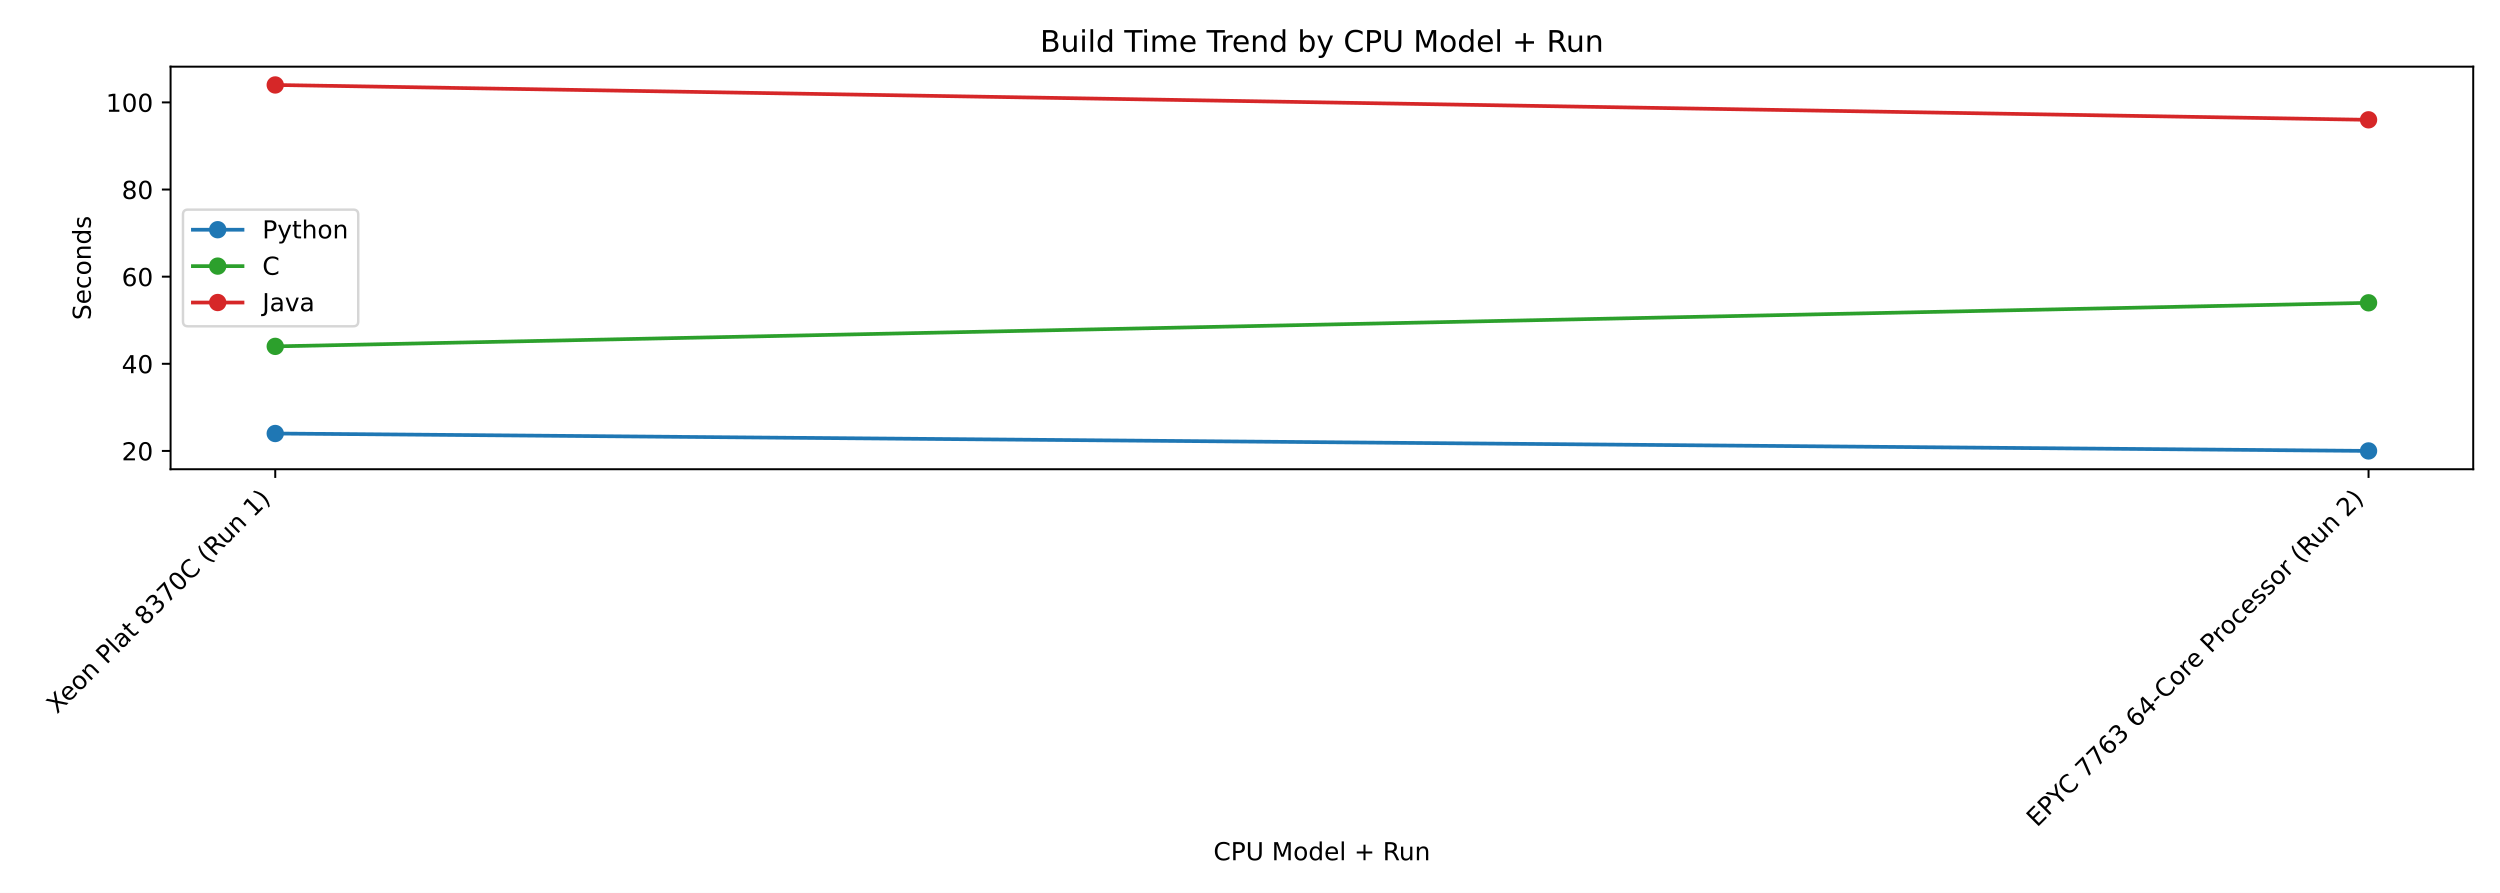
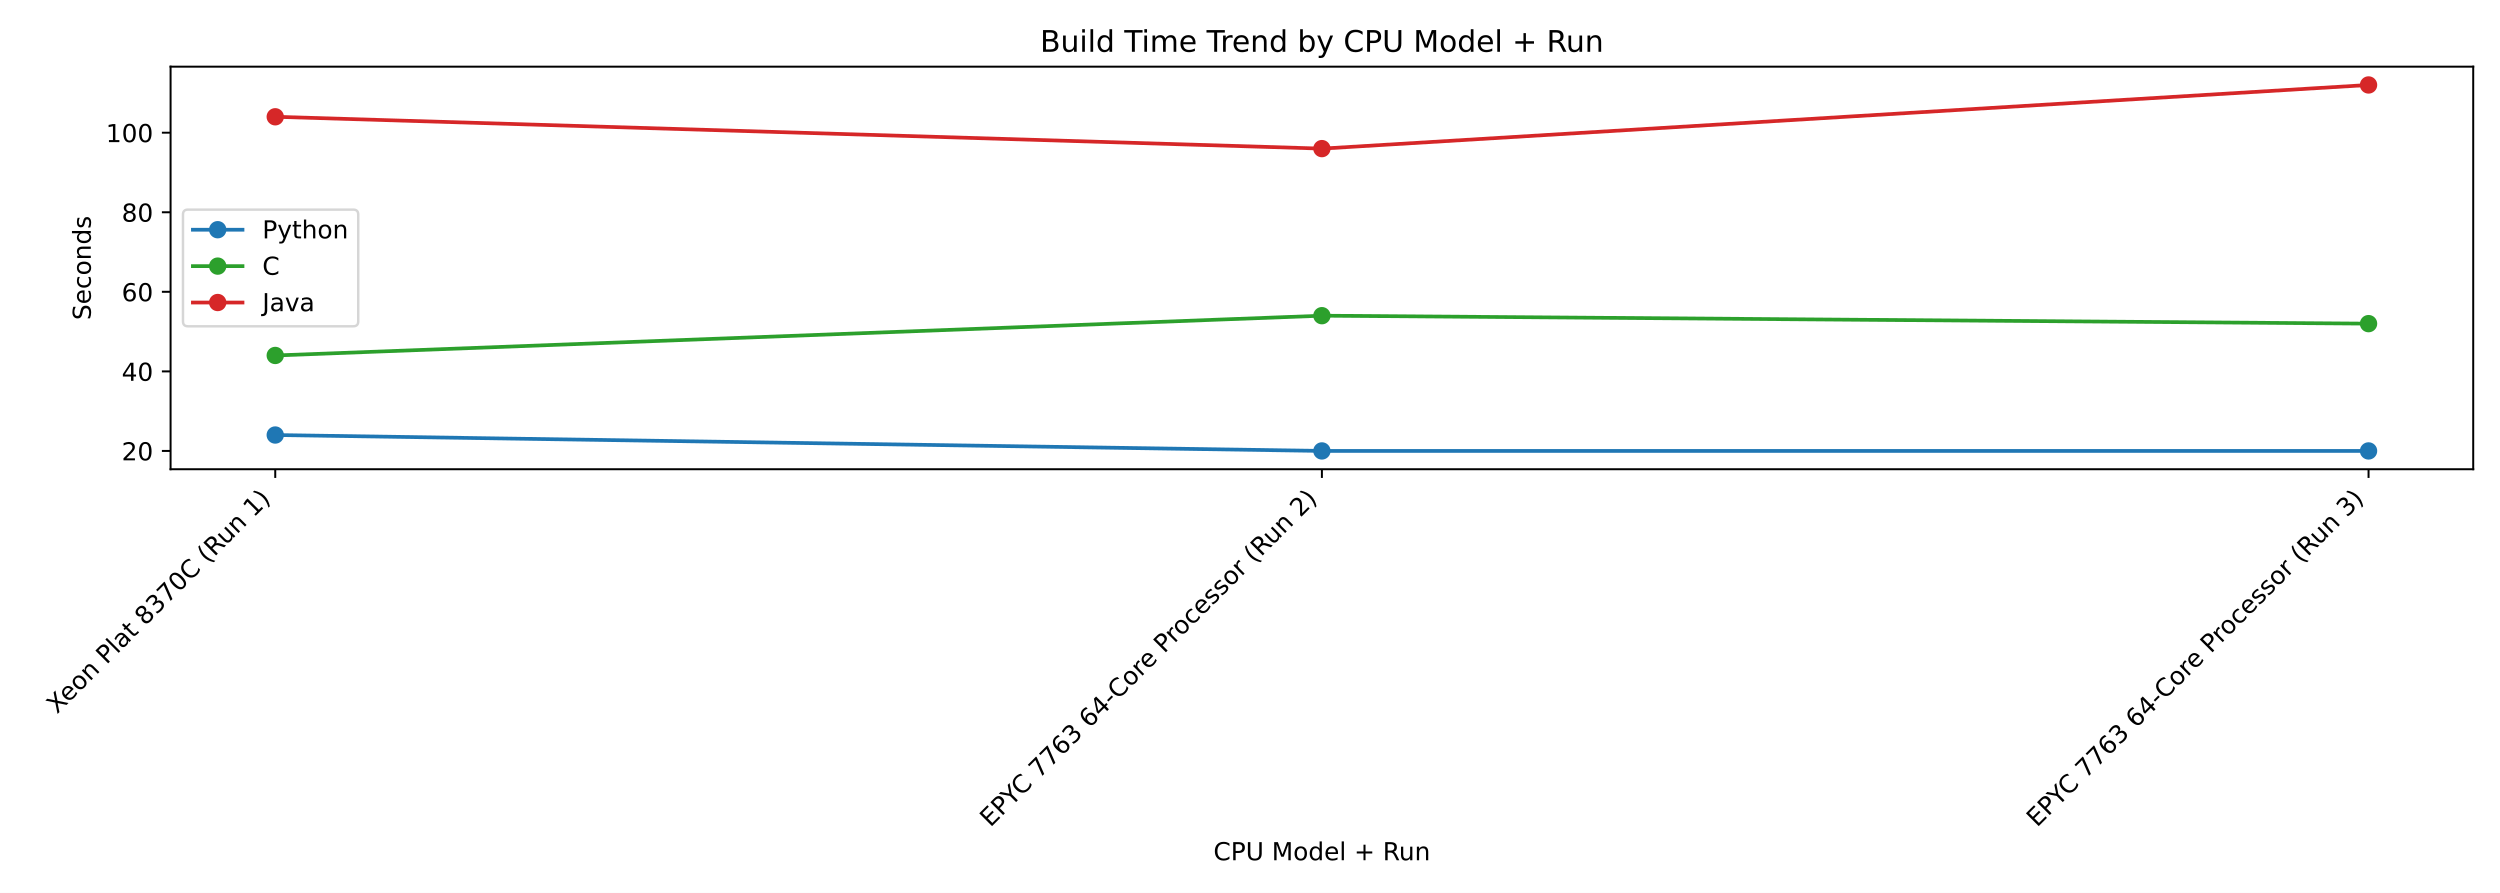
<svg xmlns="http://www.w3.org/2000/svg" xmlns:xlink="http://www.w3.org/1999/xlink" width="1008pt" height="360pt" viewBox="0 0 1008 360" version="1.1">
  <defs>
    <style type="text/css">*{stroke-linejoin: round; stroke-linecap: butt}</style>
  </defs>
  <g id="figure_1">
    <g id="patch_1">
      <path d="M 0 360  L 1008 360  L 1008 0  L 0 0  z " style="fill: #ffffff" />
    </g>
    <g id="axes_1">
      <g id="patch_2">
        <path d="M 68.777 189.195  L 997.2 189.195  L 997.2 26.88  L 68.777 26.88  z " style="fill: #ffffff" />
      </g>
      <g id="matplotlib.axis_1">
        <g id="xtick_1">
          <g id="line2d_1">
            <defs>
-               <path id="mcfb6833cfe" d="M 0 0  L 0 3.5  " style="stroke: #000000; stroke-width: 0.8" />
-             </defs>
-             <g>
-               <use xlink:href="#mcfb6833cfe" x="110.979" y="189.195" style="stroke: #000000; stroke-width: 0.8" />
+               <path id="m099f69e1a4" d="M 0 0  L 0 3.5  " style="stroke: #000000; stroke-width: 0.8" />
+             </defs>
+             <g>
+               <use xlink:href="#m099f69e1a4" x="110.979" y="189.195" style="stroke: #000000; stroke-width: 0.8" />
            </g>
          </g>
          <g id="text_1">
            <g transform="translate(22.99344 288.0822) rotate(-45) scale(0.1 -0.1)">
              <defs>
                <path id="DejaVuSans-58" d="M 403 4666  L 1081 4666  L 2241 2931  L 3406 4666  L 4084 4666  L 2584 2425  L 4184 0  L 3506 0  L 2194 1984  L 872 0  L 191 0  L 1856 2491  L 403 4666  z " transform="scale(0.015625)" />
                <path id="DejaVuSans-65" d="M 3597 1894  L 3597 1613  L 953 1613  Q 991 1019 1311 708  Q 1631 397 2203 397  Q 2534 397 2845 478  Q 3156 559 3463 722  L 3463 178  Q 3153 47 2828 -22  Q 2503 -91 2169 -91  Q 1331 -91 842 396  Q 353 884 353 1716  Q 353 2575 817 3079  Q 1281 3584 2069 3584  Q 2775 3584 3186 3129  Q 3597 2675 3597 1894  z M 3022 2063  Q 3016 2534 2758 2815  Q 2500 3097 2075 3097  Q 1594 3097 1305 2825  Q 1016 2553 972 2059  L 3022 2063  z " transform="scale(0.015625)" />
                <path id="DejaVuSans-6f" d="M 1959 3097  Q 1497 3097 1228 2736  Q 959 2375 959 1747  Q 959 1119 1226 758  Q 1494 397 1959 397  Q 2419 397 2687 759  Q 2956 1122 2956 1747  Q 2956 2369 2687 2733  Q 2419 3097 1959 3097  z M 1959 3584  Q 2709 3584 3137 3096  Q 3566 2609 3566 1747  Q 3566 888 3137 398  Q 2709 -91 1959 -91  Q 1206 -91 779 398  Q 353 888 353 1747  Q 353 2609 779 3096  Q 1206 3584 1959 3584  z " transform="scale(0.015625)" />
                <path id="DejaVuSans-6e" d="M 3513 2113  L 3513 0  L 2938 0  L 2938 2094  Q 2938 2591 2744 2837  Q 2550 3084 2163 3084  Q 1697 3084 1428 2787  Q 1159 2491 1159 1978  L 1159 0  L 581 0  L 581 3500  L 1159 3500  L 1159 2956  Q 1366 3272 1645 3428  Q 1925 3584 2291 3584  Q 2894 3584 3203 3211  Q 3513 2838 3513 2113  z " transform="scale(0.015625)" />
                <path id="DejaVuSans-20" transform="scale(0.015625)" />
                <path id="DejaVuSans-50" d="M 1259 4147  L 1259 2394  L 2053 2394  Q 2494 2394 2734 2622  Q 2975 2850 2975 3272  Q 2975 3691 2734 3919  Q 2494 4147 2053 4147  L 1259 4147  z M 628 4666  L 2053 4666  Q 2838 4666 3239 4311  Q 3641 3956 3641 3272  Q 3641 2581 3239 2228  Q 2838 1875 2053 1875  L 1259 1875  L 1259 0  L 628 0  L 628 4666  z " transform="scale(0.015625)" />
                <path id="DejaVuSans-6c" d="M 603 4863  L 1178 4863  L 1178 0  L 603 0  L 603 4863  z " transform="scale(0.015625)" />
                <path id="DejaVuSans-61" d="M 2194 1759  Q 1497 1759 1228 1600  Q 959 1441 959 1056  Q 959 750 1161 570  Q 1363 391 1709 391  Q 2188 391 2477 730  Q 2766 1069 2766 1631  L 2766 1759  L 2194 1759  z M 3341 1997  L 3341 0  L 2766 0  L 2766 531  Q 2569 213 2275 61  Q 1981 -91 1556 -91  Q 1019 -91 701 211  Q 384 513 384 1019  Q 384 1609 779 1909  Q 1175 2209 1959 2209  L 2766 2209  L 2766 2266  Q 2766 2663 2505 2880  Q 2244 3097 1772 3097  Q 1472 3097 1187 3025  Q 903 2953 641 2809  L 641 3341  Q 956 3463 1253 3523  Q 1550 3584 1831 3584  Q 2591 3584 2966 3190  Q 3341 2797 3341 1997  z " transform="scale(0.015625)" />
                <path id="DejaVuSans-74" d="M 1172 4494  L 1172 3500  L 2356 3500  L 2356 3053  L 1172 3053  L 1172 1153  Q 1172 725 1289 603  Q 1406 481 1766 481  L 2356 481  L 2356 0  L 1766 0  Q 1100 0 847 248  Q 594 497 594 1153  L 594 3053  L 172 3053  L 172 3500  L 594 3500  L 594 4494  L 1172 4494  z " transform="scale(0.015625)" />
                <path id="DejaVuSans-38" d="M 2034 2216  Q 1584 2216 1326 1975  Q 1069 1734 1069 1313  Q 1069 891 1326 650  Q 1584 409 2034 409  Q 2484 409 2743 651  Q 3003 894 3003 1313  Q 3003 1734 2745 1975  Q 2488 2216 2034 2216  z M 1403 2484  Q 997 2584 770 2862  Q 544 3141 544 3541  Q 544 4100 942 4425  Q 1341 4750 2034 4750  Q 2731 4750 3128 4425  Q 3525 4100 3525 3541  Q 3525 3141 3298 2862  Q 3072 2584 2669 2484  Q 3125 2378 3379 2068  Q 3634 1759 3634 1313  Q 3634 634 3220 271  Q 2806 -91 2034 -91  Q 1263 -91 848 271  Q 434 634 434 1313  Q 434 1759 690 2068  Q 947 2378 1403 2484  z M 1172 3481  Q 1172 3119 1398 2916  Q 1625 2713 2034 2713  Q 2441 2713 2670 2916  Q 2900 3119 2900 3481  Q 2900 3844 2670 4047  Q 2441 4250 2034 4250  Q 1625 4250 1398 4047  Q 1172 3844 1172 3481  z " transform="scale(0.015625)" />
                <path id="DejaVuSans-33" d="M 2597 2516  Q 3050 2419 3304 2112  Q 3559 1806 3559 1356  Q 3559 666 3084 287  Q 2609 -91 1734 -91  Q 1441 -91 1130 -33  Q 819 25 488 141  L 488 750  Q 750 597 1062 519  Q 1375 441 1716 441  Q 2309 441 2620 675  Q 2931 909 2931 1356  Q 2931 1769 2642 2001  Q 2353 2234 1838 2234  L 1294 2234  L 1294 2753  L 1863 2753  Q 2328 2753 2575 2939  Q 2822 3125 2822 3475  Q 2822 3834 2567 4026  Q 2313 4219 1838 4219  Q 1578 4219 1281 4162  Q 984 4106 628 3988  L 628 4550  Q 988 4650 1302 4700  Q 1616 4750 1894 4750  Q 2613 4750 3031 4423  Q 3450 4097 3450 3541  Q 3450 3153 3228 2886  Q 3006 2619 2597 2516  z " transform="scale(0.015625)" />
                <path id="DejaVuSans-37" d="M 525 4666  L 3525 4666  L 3525 4397  L 1831 0  L 1172 0  L 2766 4134  L 525 4134  L 525 4666  z " transform="scale(0.015625)" />
                <path id="DejaVuSans-30" d="M 2034 4250  Q 1547 4250 1301 3770  Q 1056 3291 1056 2328  Q 1056 1369 1301 889  Q 1547 409 2034 409  Q 2525 409 2770 889  Q 3016 1369 3016 2328  Q 3016 3291 2770 3770  Q 2525 4250 2034 4250  z M 2034 4750  Q 2819 4750 3233 4129  Q 3647 3509 3647 2328  Q 3647 1150 3233 529  Q 2819 -91 2034 -91  Q 1250 -91 836 529  Q 422 1150 422 2328  Q 422 3509 836 4129  Q 1250 4750 2034 4750  z " transform="scale(0.015625)" />
                <path id="DejaVuSans-43" d="M 4122 4306  L 4122 3641  Q 3803 3938 3442 4084  Q 3081 4231 2675 4231  Q 1875 4231 1450 3742  Q 1025 3253 1025 2328  Q 1025 1406 1450 917  Q 1875 428 2675 428  Q 3081 428 3442 575  Q 3803 722 4122 1019  L 4122 359  Q 3791 134 3420 21  Q 3050 -91 2638 -91  Q 1578 -91 968 557  Q 359 1206 359 2328  Q 359 3453 968 4101  Q 1578 4750 2638 4750  Q 3056 4750 3426 4639  Q 3797 4528 4122 4306  z " transform="scale(0.015625)" />
                <path id="DejaVuSans-28" d="M 1984 4856  Q 1566 4138 1362 3434  Q 1159 2731 1159 2009  Q 1159 1288 1364 580  Q 1569 -128 1984 -844  L 1484 -844  Q 1016 -109 783 600  Q 550 1309 550 2009  Q 550 2706 781 3412  Q 1013 4119 1484 4856  L 1984 4856  z " transform="scale(0.015625)" />
                <path id="DejaVuSans-52" d="M 2841 2188  Q 3044 2119 3236 1894  Q 3428 1669 3622 1275  L 4263 0  L 3584 0  L 2988 1197  Q 2756 1666 2539 1819  Q 2322 1972 1947 1972  L 1259 1972  L 1259 0  L 628 0  L 628 4666  L 2053 4666  Q 2853 4666 3247 4331  Q 3641 3997 3641 3322  Q 3641 2881 3436 2590  Q 3231 2300 2841 2188  z M 1259 4147  L 1259 2491  L 2053 2491  Q 2509 2491 2742 2702  Q 2975 2913 2975 3322  Q 2975 3731 2742 3939  Q 2509 4147 2053 4147  L 1259 4147  z " transform="scale(0.015625)" />
                <path id="DejaVuSans-75" d="M 544 1381  L 544 3500  L 1119 3500  L 1119 1403  Q 1119 906 1312 657  Q 1506 409 1894 409  Q 2359 409 2629 706  Q 2900 1003 2900 1516  L 2900 3500  L 3475 3500  L 3475 0  L 2900 0  L 2900 538  Q 2691 219 2414 64  Q 2138 -91 1772 -91  Q 1169 -91 856 284  Q 544 659 544 1381  z M 1991 3584  L 1991 3584  z " transform="scale(0.015625)" />
                <path id="DejaVuSans-31" d="M 794 531  L 1825 531  L 1825 4091  L 703 3866  L 703 4441  L 1819 4666  L 2450 4666  L 2450 531  L 3481 531  L 3481 0  L 794 0  L 794 531  z " transform="scale(0.015625)" />
                <path id="DejaVuSans-29" d="M 513 4856  L 1013 4856  Q 1481 4119 1714 3412  Q 1947 2706 1947 2009  Q 1947 1309 1714 600  Q 1481 -109 1013 -844  L 513 -844  Q 928 -128 1133 580  Q 1338 1288 1338 2009  Q 1338 2731 1133 3434  Q 928 4138 513 4856  z " transform="scale(0.015625)" />
              </defs>
              <use xlink:href="#DejaVuSans-58" />
              <use xlink:href="#DejaVuSans-65" transform="translate(64.00586 0)" />
              <use xlink:href="#DejaVuSans-6f" transform="translate(125.5293 0)" />
              <use xlink:href="#DejaVuSans-6e" transform="translate(186.7109 0)" />
              <use xlink:href="#DejaVuSans-20" transform="translate(250.0898 0)" />
              <use xlink:href="#DejaVuSans-50" transform="translate(281.877 0)" />
              <use xlink:href="#DejaVuSans-6c" transform="translate(342.1797 0)" />
              <use xlink:href="#DejaVuSans-61" transform="translate(369.9629 0)" />
              <use xlink:href="#DejaVuSans-74" transform="translate(431.2422 0)" />
              <use xlink:href="#DejaVuSans-20" transform="translate(470.4512 0)" />
              <use xlink:href="#DejaVuSans-38" transform="translate(502.2383 0)" />
              <use xlink:href="#DejaVuSans-33" transform="translate(565.8613 0)" />
              <use xlink:href="#DejaVuSans-37" transform="translate(629.4844 0)" />
              <use xlink:href="#DejaVuSans-30" transform="translate(693.1074 0)" />
              <use xlink:href="#DejaVuSans-43" transform="translate(756.7305 0)" />
              <use xlink:href="#DejaVuSans-20" transform="translate(826.5547 0)" />
              <use xlink:href="#DejaVuSans-28" transform="translate(858.3418 0)" />
              <use xlink:href="#DejaVuSans-52" transform="translate(897.3555 0)" />
              <use xlink:href="#DejaVuSans-75" transform="translate(962.3379 0)" />
              <use xlink:href="#DejaVuSans-6e" transform="translate(1025.717 0)" />
              <use xlink:href="#DejaVuSans-20" transform="translate(1089.096 0)" />
              <use xlink:href="#DejaVuSans-31" transform="translate(1120.883 0)" />
              <use xlink:href="#DejaVuSans-29" transform="translate(1184.506 0)" />
            </g>
          </g>
        </g>
        <g id="xtick_2">
          <g id="line2d_2">
            <g>
-               <use xlink:href="#mcfb6833cfe" x="954.999" y="189.195" style="stroke: #000000; stroke-width: 0.8" />
+               <use xlink:href="#m099f69e1a4" x="532.989" y="189.195" style="stroke: #000000; stroke-width: 0.8" />
            </g>
          </g>
          <g id="text_2">
-             <g transform="translate(821.316 333.78) rotate(-45) scale(0.1 -0.1)">
+             <g transform="translate(399.3058 333.78) rotate(-45) scale(0.1 -0.1)">
              <defs>
                <path id="DejaVuSans-45" d="M 628 4666  L 3578 4666  L 3578 4134  L 1259 4134  L 1259 2753  L 3481 2753  L 3481 2222  L 1259 2222  L 1259 531  L 3634 531  L 3634 0  L 628 0  L 628 4666  z " transform="scale(0.015625)" />
                <path id="DejaVuSans-59" d="M -13 4666  L 666 4666  L 1959 2747  L 3244 4666  L 3922 4666  L 2272 2222  L 2272 0  L 1638 0  L 1638 2222  L -13 4666  z " transform="scale(0.015625)" />
                <path id="DejaVuSans-36" d="M 2113 2584  Q 1688 2584 1439 2293  Q 1191 2003 1191 1497  Q 1191 994 1439 701  Q 1688 409 2113 409  Q 2538 409 2786 701  Q 3034 994 3034 1497  Q 3034 2003 2786 2293  Q 2538 2584 2113 2584  z M 3366 4563  L 3366 3988  Q 3128 4100 2886 4159  Q 2644 4219 2406 4219  Q 1781 4219 1451 3797  Q 1122 3375 1075 2522  Q 1259 2794 1537 2939  Q 1816 3084 2150 3084  Q 2853 3084 3261 2657  Q 3669 2231 3669 1497  Q 3669 778 3244 343  Q 2819 -91 2113 -91  Q 1303 -91 875 529  Q 447 1150 447 2328  Q 447 3434 972 4092  Q 1497 4750 2381 4750  Q 2619 4750 2861 4703  Q 3103 4656 3366 4563  z " transform="scale(0.015625)" />
                <path id="DejaVuSans-34" d="M 2419 4116  L 825 1625  L 2419 1625  L 2419 4116  z M 2253 4666  L 3047 4666  L 3047 1625  L 3713 1625  L 3713 1100  L 3047 1100  L 3047 0  L 2419 0  L 2419 1100  L 313 1100  L 313 1709  L 2253 4666  z " transform="scale(0.015625)" />
                <path id="DejaVuSans-2d" d="M 313 2009  L 1997 2009  L 1997 1497  L 313 1497  L 313 2009  z " transform="scale(0.015625)" />
                <path id="DejaVuSans-72" d="M 2631 2963  Q 2534 3019 2420 3045  Q 2306 3072 2169 3072  Q 1681 3072 1420 2755  Q 1159 2438 1159 1844  L 1159 0  L 581 0  L 581 3500  L 1159 3500  L 1159 2956  Q 1341 3275 1631 3429  Q 1922 3584 2338 3584  Q 2397 3584 2469 3576  Q 2541 3569 2628 3553  L 2631 2963  z " transform="scale(0.015625)" />
                <path id="DejaVuSans-63" d="M 3122 3366  L 3122 2828  Q 2878 2963 2633 3030  Q 2388 3097 2138 3097  Q 1578 3097 1268 2742  Q 959 2388 959 1747  Q 959 1106 1268 751  Q 1578 397 2138 397  Q 2388 397 2633 464  Q 2878 531 3122 666  L 3122 134  Q 2881 22 2623 -34  Q 2366 -91 2075 -91  Q 1284 -91 818 406  Q 353 903 353 1747  Q 353 2603 823 3093  Q 1294 3584 2113 3584  Q 2378 3584 2631 3529  Q 2884 3475 3122 3366  z " transform="scale(0.015625)" />
                <path id="DejaVuSans-73" d="M 2834 3397  L 2834 2853  Q 2591 2978 2328 3040  Q 2066 3103 1784 3103  Q 1356 3103 1142 2972  Q 928 2841 928 2578  Q 928 2378 1081 2264  Q 1234 2150 1697 2047  L 1894 2003  Q 2506 1872 2764 1633  Q 3022 1394 3022 966  Q 3022 478 2636 193  Q 2250 -91 1575 -91  Q 1294 -91 989 -36  Q 684 19 347 128  L 347 722  Q 666 556 975 473  Q 1284 391 1588 391  Q 1994 391 2212 530  Q 2431 669 2431 922  Q 2431 1156 2273 1281  Q 2116 1406 1581 1522  L 1381 1569  Q 847 1681 609 1914  Q 372 2147 372 2553  Q 372 3047 722 3315  Q 1072 3584 1716 3584  Q 2034 3584 2315 3537  Q 2597 3491 2834 3397  z " transform="scale(0.015625)" />
                <path id="DejaVuSans-32" d="M 1228 531  L 3431 531  L 3431 0  L 469 0  L 469 531  Q 828 903 1448 1529  Q 2069 2156 2228 2338  Q 2531 2678 2651 2914  Q 2772 3150 2772 3378  Q 2772 3750 2511 3984  Q 2250 4219 1831 4219  Q 1534 4219 1204 4116  Q 875 4013 500 3803  L 500 4441  Q 881 4594 1212 4672  Q 1544 4750 1819 4750  Q 2544 4750 2975 4387  Q 3406 4025 3406 3419  Q 3406 3131 3298 2873  Q 3191 2616 2906 2266  Q 2828 2175 2409 1742  Q 1991 1309 1228 531  z " transform="scale(0.015625)" />
              </defs>
              <use xlink:href="#DejaVuSans-45" />
              <use xlink:href="#DejaVuSans-50" transform="translate(63.18359 0)" />
              <use xlink:href="#DejaVuSans-59" transform="translate(121.2363 0)" />
              <use xlink:href="#DejaVuSans-43" transform="translate(176.8203 0)" />
              <use xlink:href="#DejaVuSans-20" transform="translate(246.6445 0)" />
              <use xlink:href="#DejaVuSans-37" transform="translate(278.4316 0)" />
              <use xlink:href="#DejaVuSans-37" transform="translate(342.0547 0)" />
              <use xlink:href="#DejaVuSans-36" transform="translate(405.6777 0)" />
              <use xlink:href="#DejaVuSans-33" transform="translate(469.3008 0)" />
              <use xlink:href="#DejaVuSans-20" transform="translate(532.9238 0)" />
              <use xlink:href="#DejaVuSans-36" transform="translate(564.7109 0)" />
              <use xlink:href="#DejaVuSans-34" transform="translate(628.334 0)" />
              <use xlink:href="#DejaVuSans-2d" transform="translate(691.957 0)" />
              <use xlink:href="#DejaVuSans-43" transform="translate(728.041 0)" />
              <use xlink:href="#DejaVuSans-6f" transform="translate(797.8652 0)" />
              <use xlink:href="#DejaVuSans-72" transform="translate(859.0469 0)" />
              <use xlink:href="#DejaVuSans-65" transform="translate(897.9102 0)" />
              <use xlink:href="#DejaVuSans-20" transform="translate(959.4336 0)" />
              <use xlink:href="#DejaVuSans-50" transform="translate(991.2207 0)" />
              <use xlink:href="#DejaVuSans-72" transform="translate(1049.773 0)" />
              <use xlink:href="#DejaVuSans-6f" transform="translate(1088.637 0)" />
              <use xlink:href="#DejaVuSans-63" transform="translate(1149.818 0)" />
              <use xlink:href="#DejaVuSans-65" transform="translate(1204.799 0)" />
              <use xlink:href="#DejaVuSans-73" transform="translate(1266.322 0)" />
              <use xlink:href="#DejaVuSans-73" transform="translate(1318.422 0)" />
              <use xlink:href="#DejaVuSans-6f" transform="translate(1370.521 0)" />
              <use xlink:href="#DejaVuSans-72" transform="translate(1431.703 0)" />
              <use xlink:href="#DejaVuSans-20" transform="translate(1472.816 0)" />
              <use xlink:href="#DejaVuSans-28" transform="translate(1504.604 0)" />
              <use xlink:href="#DejaVuSans-52" transform="translate(1543.617 0)" />
              <use xlink:href="#DejaVuSans-75" transform="translate(1608.6 0)" />
              <use xlink:href="#DejaVuSans-6e" transform="translate(1671.979 0)" />
              <use xlink:href="#DejaVuSans-20" transform="translate(1735.357 0)" />
              <use xlink:href="#DejaVuSans-32" transform="translate(1767.145 0)" />
              <use xlink:href="#DejaVuSans-29" transform="translate(1830.768 0)" />
            </g>
          </g>
        </g>
-         <g id="text_3">
+         <g id="xtick_3">
+           <g id="line2d_3">
+             <g>
+               <use xlink:href="#m099f69e1a4" x="954.999" y="189.195" style="stroke: #000000; stroke-width: 0.8" />
+             </g>
+           </g>
+           <g id="text_3">
+             <g transform="translate(821.316 333.78) rotate(-45) scale(0.1 -0.1)">
+               <use xlink:href="#DejaVuSans-45" />
+               <use xlink:href="#DejaVuSans-50" transform="translate(63.18359 0)" />
+               <use xlink:href="#DejaVuSans-59" transform="translate(121.2363 0)" />
+               <use xlink:href="#DejaVuSans-43" transform="translate(176.8203 0)" />
+               <use xlink:href="#DejaVuSans-20" transform="translate(246.6445 0)" />
+               <use xlink:href="#DejaVuSans-37" transform="translate(278.4316 0)" />
+               <use xlink:href="#DejaVuSans-37" transform="translate(342.0547 0)" />
+               <use xlink:href="#DejaVuSans-36" transform="translate(405.6777 0)" />
+               <use xlink:href="#DejaVuSans-33" transform="translate(469.3008 0)" />
+               <use xlink:href="#DejaVuSans-20" transform="translate(532.9238 0)" />
+               <use xlink:href="#DejaVuSans-36" transform="translate(564.7109 0)" />
+               <use xlink:href="#DejaVuSans-34" transform="translate(628.334 0)" />
+               <use xlink:href="#DejaVuSans-2d" transform="translate(691.957 0)" />
+               <use xlink:href="#DejaVuSans-43" transform="translate(728.041 0)" />
+               <use xlink:href="#DejaVuSans-6f" transform="translate(797.8652 0)" />
+               <use xlink:href="#DejaVuSans-72" transform="translate(859.0469 0)" />
+               <use xlink:href="#DejaVuSans-65" transform="translate(897.9102 0)" />
+               <use xlink:href="#DejaVuSans-20" transform="translate(959.4336 0)" />
+               <use xlink:href="#DejaVuSans-50" transform="translate(991.2207 0)" />
+               <use xlink:href="#DejaVuSans-72" transform="translate(1049.773 0)" />
+               <use xlink:href="#DejaVuSans-6f" transform="translate(1088.637 0)" />
+               <use xlink:href="#DejaVuSans-63" transform="translate(1149.818 0)" />
+               <use xlink:href="#DejaVuSans-65" transform="translate(1204.799 0)" />
+               <use xlink:href="#DejaVuSans-73" transform="translate(1266.322 0)" />
+               <use xlink:href="#DejaVuSans-73" transform="translate(1318.422 0)" />
+               <use xlink:href="#DejaVuSans-6f" transform="translate(1370.521 0)" />
+               <use xlink:href="#DejaVuSans-72" transform="translate(1431.703 0)" />
+               <use xlink:href="#DejaVuSans-20" transform="translate(1472.816 0)" />
+               <use xlink:href="#DejaVuSans-28" transform="translate(1504.604 0)" />
+               <use xlink:href="#DejaVuSans-52" transform="translate(1543.617 0)" />
+               <use xlink:href="#DejaVuSans-75" transform="translate(1608.6 0)" />
+               <use xlink:href="#DejaVuSans-6e" transform="translate(1671.979 0)" />
+               <use xlink:href="#DejaVuSans-20" transform="translate(1735.357 0)" />
+               <use xlink:href="#DejaVuSans-33" transform="translate(1767.145 0)" />
+               <use xlink:href="#DejaVuSans-29" transform="translate(1830.768 0)" />
+             </g>
+           </g>
+         </g>
+         <g id="text_4">
          <g transform="translate(489.2661 346.849) scale(0.1 -0.1)">
            <defs>
              <path id="DejaVuSans-55" d="M 556 4666  L 1191 4666  L 1191 1831  Q 1191 1081 1462 751  Q 1734 422 2344 422  Q 2950 422 3222 751  Q 3494 1081 3494 1831  L 3494 4666  L 4128 4666  L 4128 1753  Q 4128 841 3676 375  Q 3225 -91 2344 -91  Q 1459 -91 1007 375  Q 556 841 556 1753  L 556 4666  z " transform="scale(0.015625)" />
              <path id="DejaVuSans-4d" d="M 628 4666  L 1569 4666  L 2759 1491  L 3956 4666  L 4897 4666  L 4897 0  L 4281 0  L 4281 4097  L 3078 897  L 2444 897  L 1241 4097  L 1241 0  L 628 0  L 628 4666  z " transform="scale(0.015625)" />
              <path id="DejaVuSans-64" d="M 2906 2969  L 2906 4863  L 3481 4863  L 3481 0  L 2906 0  L 2906 525  Q 2725 213 2448 61  Q 2172 -91 1784 -91  Q 1150 -91 751 415  Q 353 922 353 1747  Q 353 2572 751 3078  Q 1150 3584 1784 3584  Q 2172 3584 2448 3432  Q 2725 3281 2906 2969  z M 947 1747  Q 947 1113 1208 752  Q 1469 391 1925 391  Q 2381 391 2643 752  Q 2906 1113 2906 1747  Q 2906 2381 2643 2742  Q 2381 3103 1925 3103  Q 1469 3103 1208 2742  Q 947 2381 947 1747  z " transform="scale(0.015625)" />
              <path id="DejaVuSans-2b" d="M 2944 4013  L 2944 2272  L 4684 2272  L 4684 1741  L 2944 1741  L 2944 0  L 2419 0  L 2419 1741  L 678 1741  L 678 2272  L 2419 2272  L 2419 4013  L 2944 4013  z " transform="scale(0.015625)" />
            </defs>
            <use xlink:href="#DejaVuSans-43" />
            <use xlink:href="#DejaVuSans-50" transform="translate(69.82422 0)" />
            <use xlink:href="#DejaVuSans-55" transform="translate(130.127 0)" />
            <use xlink:href="#DejaVuSans-20" transform="translate(203.3203 0)" />
            <use xlink:href="#DejaVuSans-4d" transform="translate(235.1074 0)" />
            <use xlink:href="#DejaVuSans-6f" transform="translate(321.3867 0)" />
            <use xlink:href="#DejaVuSans-64" transform="translate(382.5684 0)" />
            <use xlink:href="#DejaVuSans-65" transform="translate(446.0449 0)" />
            <use xlink:href="#DejaVuSans-6c" transform="translate(507.5684 0)" />
            <use xlink:href="#DejaVuSans-20" transform="translate(535.3516 0)" />
            <use xlink:href="#DejaVuSans-2b" transform="translate(567.1387 0)" />
            <use xlink:href="#DejaVuSans-20" transform="translate(650.9277 0)" />
            <use xlink:href="#DejaVuSans-52" transform="translate(682.7148 0)" />
            <use xlink:href="#DejaVuSans-75" transform="translate(747.6973 0)" />
            <use xlink:href="#DejaVuSans-6e" transform="translate(811.0762 0)" />
          </g>
        </g>
      </g>
      <g id="matplotlib.axis_2">
        <g id="ytick_1">
-           <g id="line2d_3">
-             <defs>
-               <path id="ma87a9692b0" d="M 0 0  L -3.5 0  " style="stroke: #000000; stroke-width: 0.8" />
-             </defs>
-             <g>
-               <use xlink:href="#ma87a9692b0" x="68.777" y="181.817" style="stroke: #000000; stroke-width: 0.8" />
-             </g>
-           </g>
-           <g id="text_4">
+           <g id="line2d_4">
+             <defs>
+               <path id="m8f32194671" d="M 0 0  L -3.5 0  " style="stroke: #000000; stroke-width: 0.8" />
+             </defs>
+             <g>
+               <use xlink:href="#m8f32194671" x="68.777" y="181.817" style="stroke: #000000; stroke-width: 0.8" />
+             </g>
+           </g>
+           <g id="text_5">
            <g transform="translate(49.0525 185.616) scale(0.1 -0.1)">
              <use xlink:href="#DejaVuSans-32" />
              <use xlink:href="#DejaVuSans-30" transform="translate(63.62305 0)" />
            </g>
          </g>
        </g>
        <g id="ytick_2">
-           <g id="line2d_4">
-             <g>
-               <use xlink:href="#ma87a9692b0" x="68.777" y="146.684" style="stroke: #000000; stroke-width: 0.8" />
-             </g>
-           </g>
-           <g id="text_5">
-             <g transform="translate(49.0525 150.4829) scale(0.1 -0.1)">
+           <g id="line2d_5">
+             <g>
+               <use xlink:href="#m8f32194671" x="68.777" y="149.739" style="stroke: #000000; stroke-width: 0.8" />
+             </g>
+           </g>
+           <g id="text_6">
+             <g transform="translate(49.0525 153.538) scale(0.1 -0.1)">
              <use xlink:href="#DejaVuSans-34" />
              <use xlink:href="#DejaVuSans-30" transform="translate(63.62305 0)" />
            </g>
          </g>
        </g>
        <g id="ytick_3">
-           <g id="line2d_5">
-             <g>
-               <use xlink:href="#ma87a9692b0" x="68.777" y="111.551" style="stroke: #000000; stroke-width: 0.8" />
-             </g>
-           </g>
-           <g id="text_6">
-             <g transform="translate(49.0525 115.3499) scale(0.1 -0.1)">
+           <g id="line2d_6">
+             <g>
+               <use xlink:href="#m8f32194671" x="68.777" y="117.661" style="stroke: #000000; stroke-width: 0.8" />
+             </g>
+           </g>
+           <g id="text_7">
+             <g transform="translate(49.0525 121.46) scale(0.1 -0.1)">
              <use xlink:href="#DejaVuSans-36" />
              <use xlink:href="#DejaVuSans-30" transform="translate(63.62305 0)" />
            </g>
          </g>
        </g>
        <g id="ytick_4">
-           <g id="line2d_6">
-             <g>
-               <use xlink:href="#ma87a9692b0" x="68.777" y="76.418" style="stroke: #000000; stroke-width: 0.8" />
-             </g>
-           </g>
-           <g id="text_7">
-             <g transform="translate(49.0525 80.21683) scale(0.1 -0.1)">
+           <g id="line2d_7">
+             <g>
+               <use xlink:href="#m8f32194671" x="68.777" y="85.583" style="stroke: #000000; stroke-width: 0.8" />
+             </g>
+           </g>
+           <g id="text_8">
+             <g transform="translate(49.0525 89.38198) scale(0.1 -0.1)">
              <use xlink:href="#DejaVuSans-38" />
              <use xlink:href="#DejaVuSans-30" transform="translate(63.62305 0)" />
            </g>
          </g>
        </g>
        <g id="ytick_5">
-           <g id="line2d_7">
-             <g>
-               <use xlink:href="#ma87a9692b0" x="68.777" y="41.285" style="stroke: #000000; stroke-width: 0.8" />
-             </g>
-           </g>
-           <g id="text_8">
-             <g transform="translate(42.69 45.08377) scale(0.1 -0.1)">
+           <g id="line2d_8">
+             <g>
+               <use xlink:href="#m8f32194671" x="68.777" y="53.505" style="stroke: #000000; stroke-width: 0.8" />
+             </g>
+           </g>
+           <g id="text_9">
+             <g transform="translate(42.69 57.30397) scale(0.1 -0.1)">
              <use xlink:href="#DejaVuSans-31" />
              <use xlink:href="#DejaVuSans-30" transform="translate(63.62305 0)" />
              <use xlink:href="#DejaVuSans-30" transform="translate(127.2461 0)" />
            </g>
          </g>
        </g>
-         <g id="text_9">
+         <g id="text_10">
          <g transform="translate(36.61031 129.0444) rotate(-90) scale(0.1 -0.1)">
            <defs>
              <path id="DejaVuSans-53" d="M 3425 4513  L 3425 3897  Q 3066 4069 2747 4153  Q 2428 4238 2131 4238  Q 1616 4238 1336 4038  Q 1056 3838 1056 3469  Q 1056 3159 1242 3001  Q 1428 2844 1947 2747  L 2328 2669  Q 3034 2534 3370 2195  Q 3706 1856 3706 1288  Q 3706 609 3251 259  Q 2797 -91 1919 -91  Q 1588 -91 1214 -16  Q 841 59 441 206  L 441 856  Q 825 641 1194 531  Q 1563 422 1919 422  Q 2459 422 2753 634  Q 3047 847 3047 1241  Q 3047 1584 2836 1778  Q 2625 1972 2144 2069  L 1759 2144  Q 1053 2284 737 2584  Q 422 2884 422 3419  Q 422 4038 858 4394  Q 1294 4750 2059 4750  Q 2388 4750 2728 4690  Q 3069 4631 3425 4513  z " transform="scale(0.015625)" />
            </defs>
            <use xlink:href="#DejaVuSans-53" />
            <use xlink:href="#DejaVuSans-65" transform="translate(63.47656 0)" />
            <use xlink:href="#DejaVuSans-63" transform="translate(125 0)" />
            <use xlink:href="#DejaVuSans-6f" transform="translate(179.9805 0)" />
            <use xlink:href="#DejaVuSans-6e" transform="translate(241.1621 0)" />
            <use xlink:href="#DejaVuSans-64" transform="translate(304.541 0)" />
            <use xlink:href="#DejaVuSans-73" transform="translate(368.0176 0)" />
          </g>
        </g>
      </g>
-       <g id="line2d_8">
-         <path d="M 110.979 174.79  L 954.999 181.817  " clip-path="url(#p719cec4c3d)" style="fill: none; stroke: #1f77b4; stroke-width: 1.5; stroke-linecap: square" />
+       <g id="line2d_9">
+         <path d="M 110.979 175.401  L 532.989 181.817  L 954.999 181.817  " clip-path="url(#pe4ee0ca2cb)" style="fill: none; stroke: #1f77b4; stroke-width: 1.5; stroke-linecap: square" />
        <defs>
-           <path id="m4f271533b3" d="M 0 3  C 0.796 3 1.559 2.684 2.121 2.121  C 2.684 1.559 3 0.796 3 0  C 3 -0.796 2.684 -1.559 2.121 -2.121  C 1.559 -2.684 0.796 -3 0 -3  C -0.796 -3 -1.559 -2.684 -2.121 -2.121  C -2.684 -1.559 -3 -0.796 -3 0  C -3 0.796 -2.684 1.559 -2.121 2.121  C -1.559 2.684 -0.796 3 0 3  z " style="stroke: #1f77b4" />
+           <path id="ma20480d76b" d="M 0 3  C 0.796 3 1.559 2.684 2.121 2.121  C 2.684 1.559 3 0.796 3 0  C 3 -0.796 2.684 -1.559 2.121 -2.121  C 1.559 -2.684 0.796 -3 0 -3  C -0.796 -3 -1.559 -2.684 -2.121 -2.121  C -2.684 -1.559 -3 -0.796 -3 0  C -3 0.796 -2.684 1.559 -2.121 2.121  C -1.559 2.684 -0.796 3 0 3  z " style="stroke: #1f77b4" />
        </defs>
-         <g clip-path="url(#p719cec4c3d)">
-           <use xlink:href="#m4f271533b3" x="110.979" y="174.79" style="fill: #1f77b4; stroke: #1f77b4" />
-           <use xlink:href="#m4f271533b3" x="954.999" y="181.817" style="fill: #1f77b4; stroke: #1f77b4" />
-         </g>
-       </g>
-       <g id="line2d_9">
-         <path d="M 110.979 139.657  L 954.999 122.091  " clip-path="url(#p719cec4c3d)" style="fill: none; stroke: #2ca02c; stroke-width: 1.5; stroke-linecap: square" />
+         <g clip-path="url(#pe4ee0ca2cb)">
+           <use xlink:href="#ma20480d76b" x="110.979" y="175.401" style="fill: #1f77b4; stroke: #1f77b4" />
+           <use xlink:href="#ma20480d76b" x="532.989" y="181.817" style="fill: #1f77b4; stroke: #1f77b4" />
+           <use xlink:href="#ma20480d76b" x="954.999" y="181.817" style="fill: #1f77b4; stroke: #1f77b4" />
+         </g>
+       </g>
+       <g id="line2d_10">
+         <path d="M 110.979 143.323  L 532.989 127.284  L 954.999 130.492  " clip-path="url(#pe4ee0ca2cb)" style="fill: none; stroke: #2ca02c; stroke-width: 1.5; stroke-linecap: square" />
        <defs>
-           <path id="m7adda48635" d="M 0 3  C 0.796 3 1.559 2.684 2.121 2.121  C 2.684 1.559 3 0.796 3 0  C 3 -0.796 2.684 -1.559 2.121 -2.121  C 1.559 -2.684 0.796 -3 0 -3  C -0.796 -3 -1.559 -2.684 -2.121 -2.121  C -2.684 -1.559 -3 -0.796 -3 0  C -3 0.796 -2.684 1.559 -2.121 2.121  C -1.559 2.684 -0.796 3 0 3  z " style="stroke: #2ca02c" />
+           <path id="m7e58b7368a" d="M 0 3  C 0.796 3 1.559 2.684 2.121 2.121  C 2.684 1.559 3 0.796 3 0  C 3 -0.796 2.684 -1.559 2.121 -2.121  C 1.559 -2.684 0.796 -3 0 -3  C -0.796 -3 -1.559 -2.684 -2.121 -2.121  C -2.684 -1.559 -3 -0.796 -3 0  C -3 0.796 -2.684 1.559 -2.121 2.121  C -1.559 2.684 -0.796 3 0 3  z " style="stroke: #2ca02c" />
        </defs>
-         <g clip-path="url(#p719cec4c3d)">
-           <use xlink:href="#m7adda48635" x="110.979" y="139.657" style="fill: #2ca02c; stroke: #2ca02c" />
-           <use xlink:href="#m7adda48635" x="954.999" y="122.091" style="fill: #2ca02c; stroke: #2ca02c" />
-         </g>
-       </g>
-       <g id="line2d_10">
-         <path d="M 110.979 34.258  L 954.999 48.311  " clip-path="url(#p719cec4c3d)" style="fill: none; stroke: #d62728; stroke-width: 1.5; stroke-linecap: square" />
+         <g clip-path="url(#pe4ee0ca2cb)">
+           <use xlink:href="#m7e58b7368a" x="110.979" y="143.323" style="fill: #2ca02c; stroke: #2ca02c" />
+           <use xlink:href="#m7e58b7368a" x="532.989" y="127.284" style="fill: #2ca02c; stroke: #2ca02c" />
+           <use xlink:href="#m7e58b7368a" x="954.999" y="130.492" style="fill: #2ca02c; stroke: #2ca02c" />
+         </g>
+       </g>
+       <g id="line2d_11">
+         <path d="M 110.979 47.089  L 532.989 59.92  L 954.999 34.258  " clip-path="url(#pe4ee0ca2cb)" style="fill: none; stroke: #d62728; stroke-width: 1.5; stroke-linecap: square" />
        <defs>
-           <path id="m00571fe33b" d="M 0 3  C 0.796 3 1.559 2.684 2.121 2.121  C 2.684 1.559 3 0.796 3 0  C 3 -0.796 2.684 -1.559 2.121 -2.121  C 1.559 -2.684 0.796 -3 0 -3  C -0.796 -3 -1.559 -2.684 -2.121 -2.121  C -2.684 -1.559 -3 -0.796 -3 0  C -3 0.796 -2.684 1.559 -2.121 2.121  C -1.559 2.684 -0.796 3 0 3  z " style="stroke: #d62728" />
+           <path id="m596cea5100" d="M 0 3  C 0.796 3 1.559 2.684 2.121 2.121  C 2.684 1.559 3 0.796 3 0  C 3 -0.796 2.684 -1.559 2.121 -2.121  C 1.559 -2.684 0.796 -3 0 -3  C -0.796 -3 -1.559 -2.684 -2.121 -2.121  C -2.684 -1.559 -3 -0.796 -3 0  C -3 0.796 -2.684 1.559 -2.121 2.121  C -1.559 2.684 -0.796 3 0 3  z " style="stroke: #d62728" />
        </defs>
-         <g clip-path="url(#p719cec4c3d)">
-           <use xlink:href="#m00571fe33b" x="110.979" y="34.258" style="fill: #d62728; stroke: #d62728" />
-           <use xlink:href="#m00571fe33b" x="954.999" y="48.311" style="fill: #d62728; stroke: #d62728" />
+         <g clip-path="url(#pe4ee0ca2cb)">
+           <use xlink:href="#m596cea5100" x="110.979" y="47.089" style="fill: #d62728; stroke: #d62728" />
+           <use xlink:href="#m596cea5100" x="532.989" y="59.92" style="fill: #d62728; stroke: #d62728" />
+           <use xlink:href="#m596cea5100" x="954.999" y="34.258" style="fill: #d62728; stroke: #d62728" />
        </g>
      </g>
      <g id="patch_3">
        <path d="M 68.777 189.195  L 68.777 26.88  " style="fill: none; stroke: #000000; stroke-width: 0.8; stroke-linejoin: miter; stroke-linecap: square" />
      </g>
      <g id="patch_4">
        <path d="M 997.2 189.195  L 997.2 26.88  " style="fill: none; stroke: #000000; stroke-width: 0.8; stroke-linejoin: miter; stroke-linecap: square" />
      </g>
      <g id="patch_5">
        <path d="M 68.777 189.195  L 997.2 189.195  " style="fill: none; stroke: #000000; stroke-width: 0.8; stroke-linejoin: miter; stroke-linecap: square" />
      </g>
      <g id="patch_6">
        <path d="M 68.777 26.88  L 997.2 26.88  " style="fill: none; stroke: #000000; stroke-width: 0.8; stroke-linejoin: miter; stroke-linecap: square" />
      </g>
-       <g id="text_10">
+       <g id="text_11">
        <g transform="translate(419.3769 20.88) scale(0.12 -0.12)">
          <defs>
            <path id="DejaVuSans-42" d="M 1259 2228  L 1259 519  L 2272 519  Q 2781 519 3026 730  Q 3272 941 3272 1375  Q 3272 1813 3026 2020  Q 2781 2228 2272 2228  L 1259 2228  z M 1259 4147  L 1259 2741  L 2194 2741  Q 2656 2741 2882 2914  Q 3109 3088 3109 3444  Q 3109 3797 2882 3972  Q 2656 4147 2194 4147  L 1259 4147  z M 628 4666  L 2241 4666  Q 2963 4666 3353 4366  Q 3744 4066 3744 3513  Q 3744 3084 3544 2831  Q 3344 2578 2956 2516  Q 3422 2416 3680 2098  Q 3938 1781 3938 1306  Q 3938 681 3513 340  Q 3088 0 2303 0  L 628 0  L 628 4666  z " transform="scale(0.015625)" />
            <path id="DejaVuSans-69" d="M 603 3500  L 1178 3500  L 1178 0  L 603 0  L 603 3500  z M 603 4863  L 1178 4863  L 1178 4134  L 603 4134  L 603 4863  z " transform="scale(0.015625)" />
            <path id="DejaVuSans-54" d="M -19 4666  L 3928 4666  L 3928 4134  L 2272 4134  L 2272 0  L 1638 0  L 1638 4134  L -19 4134  L -19 4666  z " transform="scale(0.015625)" />
            <path id="DejaVuSans-6d" d="M 3328 2828  Q 3544 3216 3844 3400  Q 4144 3584 4550 3584  Q 5097 3584 5394 3201  Q 5691 2819 5691 2113  L 5691 0  L 5113 0  L 5113 2094  Q 5113 2597 4934 2840  Q 4756 3084 4391 3084  Q 3944 3084 3684 2787  Q 3425 2491 3425 1978  L 3425 0  L 2847 0  L 2847 2094  Q 2847 2600 2669 2842  Q 2491 3084 2119 3084  Q 1678 3084 1418 2786  Q 1159 2488 1159 1978  L 1159 0  L 581 0  L 581 3500  L 1159 3500  L 1159 2956  Q 1356 3278 1631 3431  Q 1906 3584 2284 3584  Q 2666 3584 2933 3390  Q 3200 3197 3328 2828  z " transform="scale(0.015625)" />
            <path id="DejaVuSans-62" d="M 3116 1747  Q 3116 2381 2855 2742  Q 2594 3103 2138 3103  Q 1681 3103 1420 2742  Q 1159 2381 1159 1747  Q 1159 1113 1420 752  Q 1681 391 2138 391  Q 2594 391 2855 752  Q 3116 1113 3116 1747  z M 1159 2969  Q 1341 3281 1617 3432  Q 1894 3584 2278 3584  Q 2916 3584 3314 3078  Q 3713 2572 3713 1747  Q 3713 922 3314 415  Q 2916 -91 2278 -91  Q 1894 -91 1617 61  Q 1341 213 1159 525  L 1159 0  L 581 0  L 581 4863  L 1159 4863  L 1159 2969  z " transform="scale(0.015625)" />
            <path id="DejaVuSans-79" d="M 2059 -325  Q 1816 -950 1584 -1140  Q 1353 -1331 966 -1331  L 506 -1331  L 506 -850  L 844 -850  Q 1081 -850 1212 -737  Q 1344 -625 1503 -206  L 1606 56  L 191 3500  L 800 3500  L 1894 763  L 2988 3500  L 3597 3500  L 2059 -325  z " transform="scale(0.015625)" />
          </defs>
          <use xlink:href="#DejaVuSans-42" />
          <use xlink:href="#DejaVuSans-75" transform="translate(68.60352 0)" />
          <use xlink:href="#DejaVuSans-69" transform="translate(131.9824 0)" />
          <use xlink:href="#DejaVuSans-6c" transform="translate(159.7656 0)" />
          <use xlink:href="#DejaVuSans-64" transform="translate(187.5488 0)" />
          <use xlink:href="#DejaVuSans-20" transform="translate(251.0254 0)" />
          <use xlink:href="#DejaVuSans-54" transform="translate(282.8125 0)" />
          <use xlink:href="#DejaVuSans-69" transform="translate(340.7715 0)" />
          <use xlink:href="#DejaVuSans-6d" transform="translate(368.5547 0)" />
          <use xlink:href="#DejaVuSans-65" transform="translate(465.9668 0)" />
          <use xlink:href="#DejaVuSans-20" transform="translate(527.4902 0)" />
          <use xlink:href="#DejaVuSans-54" transform="translate(559.2773 0)" />
          <use xlink:href="#DejaVuSans-72" transform="translate(605.6113 0)" />
          <use xlink:href="#DejaVuSans-65" transform="translate(644.4746 0)" />
          <use xlink:href="#DejaVuSans-6e" transform="translate(705.998 0)" />
          <use xlink:href="#DejaVuSans-64" transform="translate(769.377 0)" />
          <use xlink:href="#DejaVuSans-20" transform="translate(832.8535 0)" />
          <use xlink:href="#DejaVuSans-62" transform="translate(864.6406 0)" />
          <use xlink:href="#DejaVuSans-79" transform="translate(928.1172 0)" />
          <use xlink:href="#DejaVuSans-20" transform="translate(987.2969 0)" />
          <use xlink:href="#DejaVuSans-43" transform="translate(1019.084 0)" />
          <use xlink:href="#DejaVuSans-50" transform="translate(1088.908 0)" />
          <use xlink:href="#DejaVuSans-55" transform="translate(1149.211 0)" />
          <use xlink:href="#DejaVuSans-20" transform="translate(1222.404 0)" />
          <use xlink:href="#DejaVuSans-4d" transform="translate(1254.191 0)" />
          <use xlink:href="#DejaVuSans-6f" transform="translate(1340.471 0)" />
          <use xlink:href="#DejaVuSans-64" transform="translate(1401.652 0)" />
          <use xlink:href="#DejaVuSans-65" transform="translate(1465.129 0)" />
          <use xlink:href="#DejaVuSans-6c" transform="translate(1526.652 0)" />
          <use xlink:href="#DejaVuSans-20" transform="translate(1554.436 0)" />
          <use xlink:href="#DejaVuSans-2b" transform="translate(1586.223 0)" />
          <use xlink:href="#DejaVuSans-20" transform="translate(1670.012 0)" />
          <use xlink:href="#DejaVuSans-52" transform="translate(1701.799 0)" />
          <use xlink:href="#DejaVuSans-75" transform="translate(1766.781 0)" />
          <use xlink:href="#DejaVuSans-6e" transform="translate(1830.16 0)" />
        </g>
      </g>
      <g id="legend_1">
        <g id="patch_7">
          <path d="M 75.777 131.555  L 142.44 131.555  Q 144.44 131.555 144.44 129.555  L 144.44 86.52  Q 144.44 84.52 142.44 84.52  L 75.777 84.52  Q 73.777 84.52 73.777 86.52  L 73.777 129.555  Q 73.777 131.555 75.777 131.555  z " style="fill: #ffffff; opacity: 0.8; stroke: #cccccc; stroke-linejoin: miter" />
        </g>
-         <g id="line2d_11">
+         <g id="line2d_12">
          <path d="M 77.777 92.619  L 87.777 92.619  L 97.777 92.619  " style="fill: none; stroke: #1f77b4; stroke-width: 1.5; stroke-linecap: square" />
          <g>
-             <use xlink:href="#m4f271533b3" x="87.777" y="92.619" style="fill: #1f77b4; stroke: #1f77b4" />
-           </g>
-         </g>
-         <g id="text_11">
+             <use xlink:href="#ma20480d76b" x="87.777" y="92.619" style="fill: #1f77b4; stroke: #1f77b4" />
+           </g>
+         </g>
+         <g id="text_12">
          <g transform="translate(105.7775 96.11862) scale(0.1 -0.1)">
            <defs>
              <path id="DejaVuSans-68" d="M 3513 2113  L 3513 0  L 2938 0  L 2938 2094  Q 2938 2591 2744 2837  Q 2550 3084 2163 3084  Q 1697 3084 1428 2787  Q 1159 2491 1159 1978  L 1159 0  L 581 0  L 581 4863  L 1159 4863  L 1159 2956  Q 1366 3272 1645 3428  Q 1925 3584 2291 3584  Q 2894 3584 3203 3211  Q 3513 2838 3513 2113  z " transform="scale(0.015625)" />
            </defs>
            <use xlink:href="#DejaVuSans-50" />
            <use xlink:href="#DejaVuSans-79" transform="translate(60.30273 0)" />
            <use xlink:href="#DejaVuSans-74" transform="translate(119.4824 0)" />
            <use xlink:href="#DejaVuSans-68" transform="translate(158.6914 0)" />
            <use xlink:href="#DejaVuSans-6f" transform="translate(222.0703 0)" />
            <use xlink:href="#DejaVuSans-6e" transform="translate(283.252 0)" />
          </g>
        </g>
-         <g id="line2d_12">
+         <g id="line2d_13">
          <path d="M 77.777 107.297  L 87.777 107.297  L 97.777 107.297  " style="fill: none; stroke: #2ca02c; stroke-width: 1.5; stroke-linecap: square" />
          <g>
-             <use xlink:href="#m7adda48635" x="87.777" y="107.297" style="fill: #2ca02c; stroke: #2ca02c" />
-           </g>
-         </g>
-         <g id="text_12">
+             <use xlink:href="#m7e58b7368a" x="87.777" y="107.297" style="fill: #2ca02c; stroke: #2ca02c" />
+           </g>
+         </g>
+         <g id="text_13">
          <g transform="translate(105.7775 110.7967) scale(0.1 -0.1)">
            <use xlink:href="#DejaVuSans-43" />
          </g>
        </g>
-         <g id="line2d_13">
+         <g id="line2d_14">
          <path d="M 77.777 121.975  L 87.777 121.975  L 97.777 121.975  " style="fill: none; stroke: #d62728; stroke-width: 1.5; stroke-linecap: square" />
          <g>
-             <use xlink:href="#m00571fe33b" x="87.777" y="121.975" style="fill: #d62728; stroke: #d62728" />
-           </g>
-         </g>
-         <g id="text_13">
+             <use xlink:href="#m596cea5100" x="87.777" y="121.975" style="fill: #d62728; stroke: #d62728" />
+           </g>
+         </g>
+         <g id="text_14">
          <g transform="translate(105.7775 125.4749) scale(0.1 -0.1)">
            <defs>
              <path id="DejaVuSans-4a" d="M 628 4666  L 1259 4666  L 1259 325  Q 1259 -519 939 -900  Q 619 -1281 -91 -1281  L -331 -1281  L -331 -750  L -134 -750  Q 284 -750 456 -515  Q 628 -281 628 325  L 628 4666  z " transform="scale(0.015625)" />
              <path id="DejaVuSans-76" d="M 191 3500  L 800 3500  L 1894 563  L 2988 3500  L 3597 3500  L 2284 0  L 1503 0  L 191 3500  z " transform="scale(0.015625)" />
            </defs>
            <use xlink:href="#DejaVuSans-4a" />
            <use xlink:href="#DejaVuSans-61" transform="translate(29.49219 0)" />
            <use xlink:href="#DejaVuSans-76" transform="translate(90.77148 0)" />
            <use xlink:href="#DejaVuSans-61" transform="translate(149.9512 0)" />
          </g>
        </g>
      </g>
    </g>
  </g>
  <defs>
-     <clipPath id="p719cec4c3d">
+     <clipPath id="pe4ee0ca2cb">
      <rect x="68.777" y="26.88" width="928.423" height="162.315" />
    </clipPath>
  </defs>
</svg>
